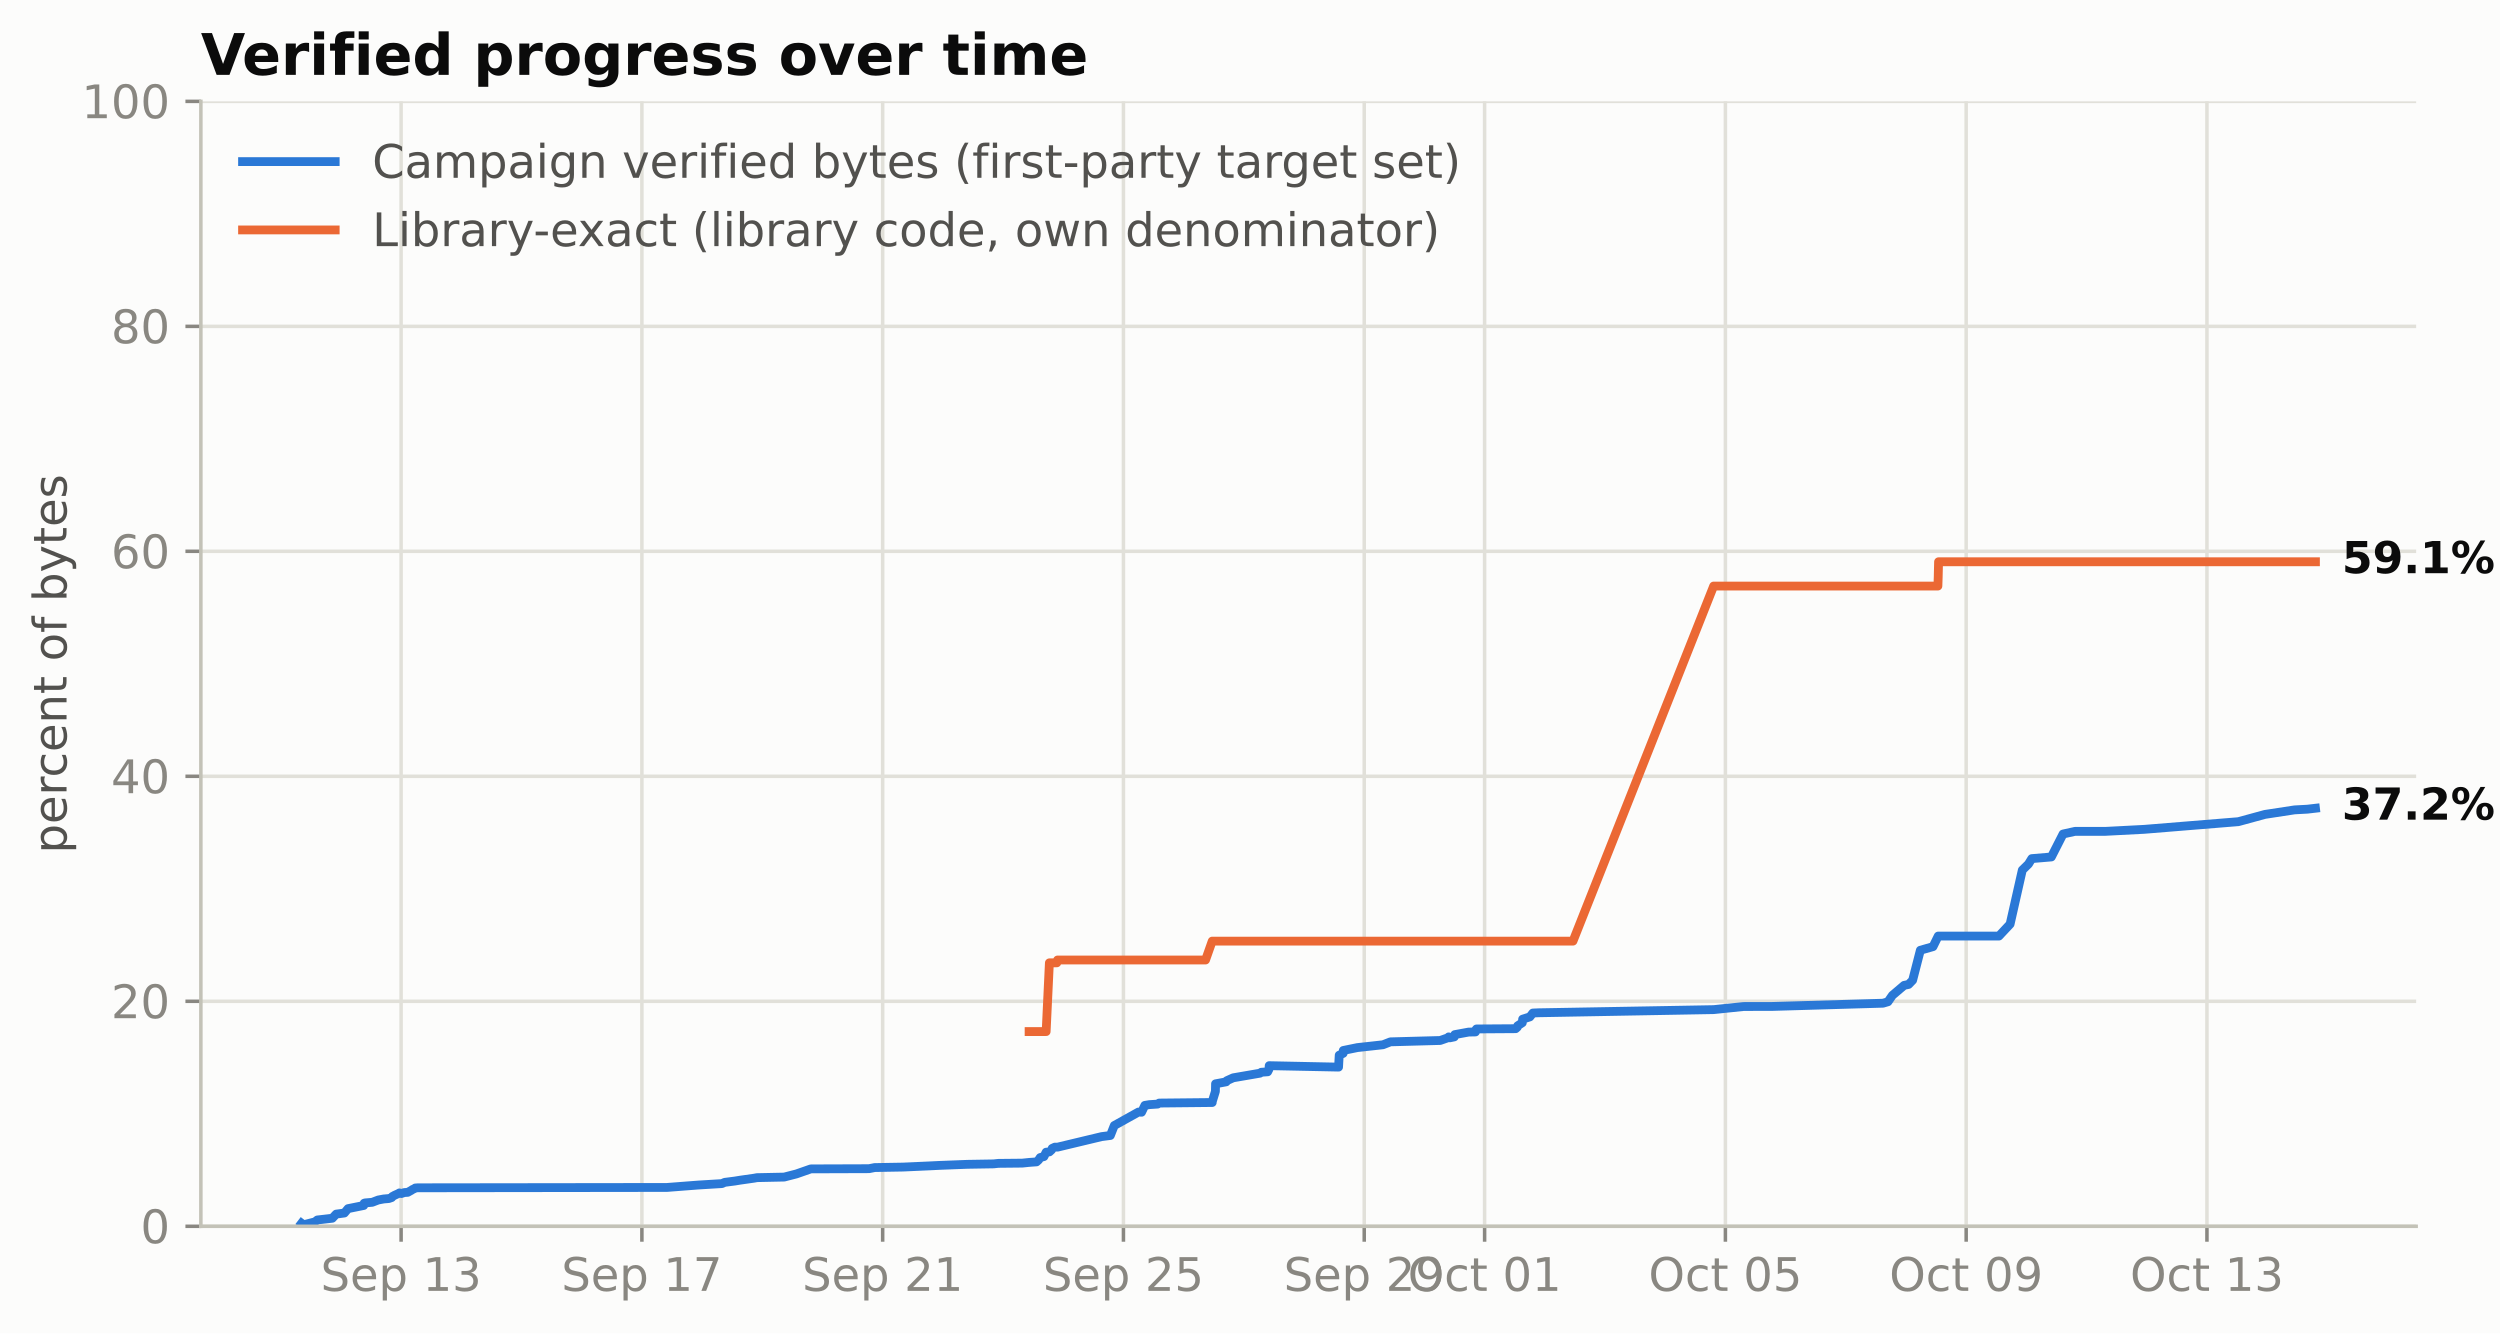
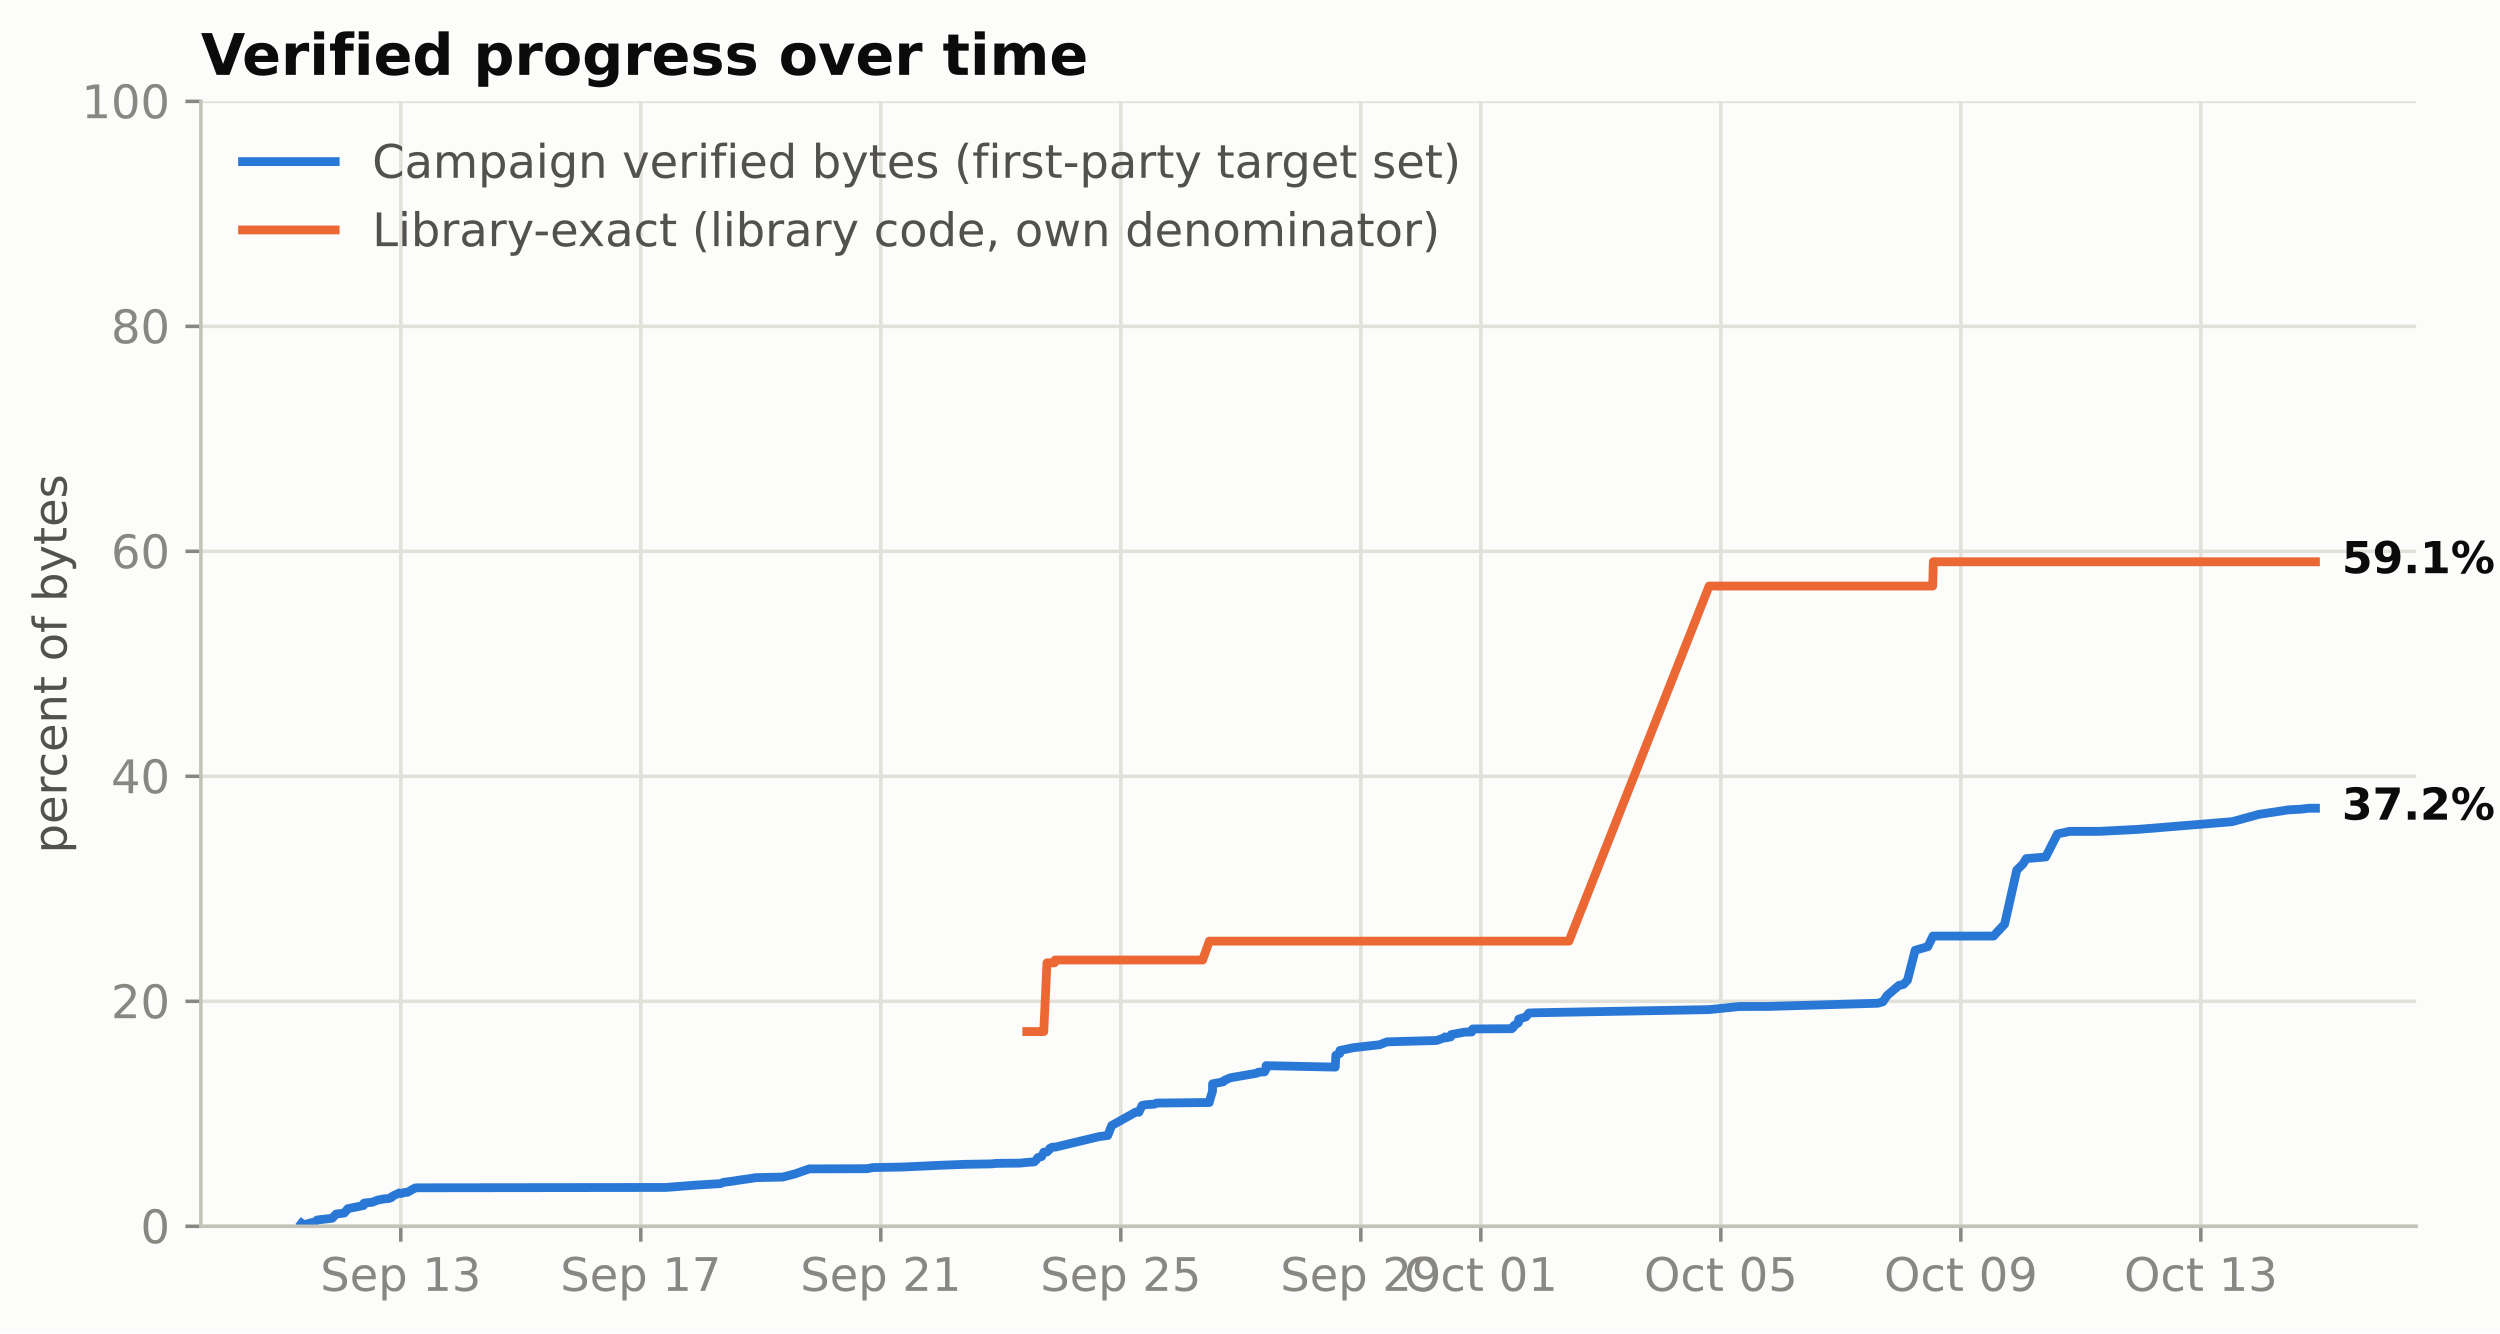
<svg xmlns="http://www.w3.org/2000/svg" xmlns:xlink="http://www.w3.org/1999/xlink" width="566.745pt" height="302.26pt" viewBox="0 0 566.745 302.26" version="1.1">
  <defs>
    <style type="text/css">*{stroke-linejoin: round; stroke-linecap: butt}</style>
  </defs>
  <g id="figure_1">
    <g id="patch_1">
      <path d="M 0 302.26  L 566.745 302.26  L 566.745 0  L 0 0  z " style="fill: #fcfcfb" />
    </g>
    <g id="axes_1">
      <g id="patch_2">
        <path d="M 45.536 278  L 547.736 278  L 547.736 22.976  L 45.536 22.976  z " style="fill: #fcfcfb" />
      </g>
      <g id="matplotlib.axis_1">
        <g id="xtick_1">
          <g id="line2d_1">
-             <path d="M 90.931 278  L 90.931 22.976  " clip-path="url(#pf7d3f120eb)" style="fill: none; stroke: #e1e0d9; stroke-width: 0.8; stroke-linecap: square" />
+             <path d="M 90.859 278  L 90.859 22.976  " clip-path="url(#pf7d3f120eb)" style="fill: none; stroke: #e1e0d9; stroke-width: 0.8; stroke-linecap: square" />
          </g>
          <g id="line2d_2">
            <defs>
              <path id="mc9588ca993" d="M 0 0  L 0 3.5  " style="stroke: #898781; stroke-width: 0.8" />
            </defs>
            <g>
-               <use xlink:href="#mc9588ca993" x="90.931" y="278" style="fill: #898781; stroke: #898781; stroke-width: 0.8" />
+               <use xlink:href="#mc9588ca993" x="90.859" y="278" style="fill: #898781; stroke: #898781; stroke-width: 0.8" />
            </g>
          </g>
          <g id="text_1">
-             <text style="font-size: 10.5px; font-family: 'Segoe UI', 'DejaVu Sans', 'Bitstream Vera Sans', 'Computer Modern Sans Serif', 'Lucida Grande', 'Verdana', 'Geneva', 'Lucid', 'Arial', 'Helvetica', 'Avant Garde', sans-serif; text-anchor: middle; fill: #898781" x="90.931" y="292.645" transform="rotate(-0 90.93089 292.6447)">Sep 13</text>
+             <text style="font-size: 10.5px; font-family: 'Segoe UI', 'DejaVu Sans', 'Bitstream Vera Sans', 'Computer Modern Sans Serif', 'Lucida Grande', 'Verdana', 'Geneva', 'Lucid', 'Arial', 'Helvetica', 'Avant Garde', sans-serif; text-anchor: middle; fill: #898781" x="90.859" y="292.645" transform="rotate(-0 90.85856 292.6447)">Sep 13</text>
          </g>
        </g>
        <g id="xtick_2">
          <g id="line2d_3">
-             <path d="M 145.515 278  L 145.515 22.976  " clip-path="url(#pf7d3f120eb)" style="fill: none; stroke: #e1e0d9; stroke-width: 0.8; stroke-linecap: square" />
+             <path d="M 145.268 278  L 145.268 22.976  " clip-path="url(#pf7d3f120eb)" style="fill: none; stroke: #e1e0d9; stroke-width: 0.8; stroke-linecap: square" />
          </g>
          <g id="line2d_4">
            <g>
-               <use xlink:href="#mc9588ca993" x="145.515" y="278" style="fill: #898781; stroke: #898781; stroke-width: 0.8" />
+               <use xlink:href="#mc9588ca993" x="145.268" y="278" style="fill: #898781; stroke: #898781; stroke-width: 0.8" />
            </g>
          </g>
          <g id="text_2">
-             <text style="font-size: 10.5px; font-family: 'Segoe UI', 'DejaVu Sans', 'Bitstream Vera Sans', 'Computer Modern Sans Serif', 'Lucida Grande', 'Verdana', 'Geneva', 'Lucid', 'Arial', 'Helvetica', 'Avant Garde', sans-serif; text-anchor: middle; fill: #898781" x="145.515" y="292.645" transform="rotate(-0 145.5148 292.6447)">Sep 17</text>
+             <text style="font-size: 10.5px; font-family: 'Segoe UI', 'DejaVu Sans', 'Bitstream Vera Sans', 'Computer Modern Sans Serif', 'Lucida Grande', 'Verdana', 'Geneva', 'Lucid', 'Arial', 'Helvetica', 'Avant Garde', sans-serif; text-anchor: middle; fill: #898781" x="145.268" y="292.645" transform="rotate(-0 145.2676 292.6447)">Sep 17</text>
          </g>
        </g>
        <g id="xtick_3">
          <g id="line2d_5">
-             <path d="M 200.099 278  L 200.099 22.976  " clip-path="url(#pf7d3f120eb)" style="fill: none; stroke: #e1e0d9; stroke-width: 0.8; stroke-linecap: square" />
+             <path d="M 199.677 278  L 199.677 22.976  " clip-path="url(#pf7d3f120eb)" style="fill: none; stroke: #e1e0d9; stroke-width: 0.8; stroke-linecap: square" />
          </g>
          <g id="line2d_6">
            <g>
-               <use xlink:href="#mc9588ca993" x="200.099" y="278" style="fill: #898781; stroke: #898781; stroke-width: 0.8" />
+               <use xlink:href="#mc9588ca993" x="199.677" y="278" style="fill: #898781; stroke: #898781; stroke-width: 0.8" />
            </g>
          </g>
          <g id="text_3">
-             <text style="font-size: 10.5px; font-family: 'Segoe UI', 'DejaVu Sans', 'Bitstream Vera Sans', 'Computer Modern Sans Serif', 'Lucida Grande', 'Verdana', 'Geneva', 'Lucid', 'Arial', 'Helvetica', 'Avant Garde', sans-serif; text-anchor: middle; fill: #898781" x="200.099" y="292.645" transform="rotate(-0 200.0988 292.6447)">Sep 21</text>
+             <text style="font-size: 10.5px; font-family: 'Segoe UI', 'DejaVu Sans', 'Bitstream Vera Sans', 'Computer Modern Sans Serif', 'Lucida Grande', 'Verdana', 'Geneva', 'Lucid', 'Arial', 'Helvetica', 'Avant Garde', sans-serif; text-anchor: middle; fill: #898781" x="199.677" y="292.645" transform="rotate(-0 199.6766 292.6447)">Sep 21</text>
          </g>
        </g>
        <g id="xtick_4">
          <g id="line2d_7">
-             <path d="M 254.683 278  L 254.683 22.976  " clip-path="url(#pf7d3f120eb)" style="fill: none; stroke: #e1e0d9; stroke-width: 0.8; stroke-linecap: square" />
+             <path d="M 254.086 278  L 254.086 22.976  " clip-path="url(#pf7d3f120eb)" style="fill: none; stroke: #e1e0d9; stroke-width: 0.8; stroke-linecap: square" />
          </g>
          <g id="line2d_8">
            <g>
-               <use xlink:href="#mc9588ca993" x="254.683" y="278" style="fill: #898781; stroke: #898781; stroke-width: 0.8" />
+               <use xlink:href="#mc9588ca993" x="254.086" y="278" style="fill: #898781; stroke: #898781; stroke-width: 0.8" />
            </g>
          </g>
          <g id="text_4">
-             <text style="font-size: 10.5px; font-family: 'Segoe UI', 'DejaVu Sans', 'Bitstream Vera Sans', 'Computer Modern Sans Serif', 'Lucida Grande', 'Verdana', 'Geneva', 'Lucid', 'Arial', 'Helvetica', 'Avant Garde', sans-serif; text-anchor: middle; fill: #898781" x="254.683" y="292.645" transform="rotate(-0 254.6827 292.6447)">Sep 25</text>
+             <text style="font-size: 10.5px; font-family: 'Segoe UI', 'DejaVu Sans', 'Bitstream Vera Sans', 'Computer Modern Sans Serif', 'Lucida Grande', 'Verdana', 'Geneva', 'Lucid', 'Arial', 'Helvetica', 'Avant Garde', sans-serif; text-anchor: middle; fill: #898781" x="254.086" y="292.645" transform="rotate(-0 254.0856 292.6447)">Sep 25</text>
          </g>
        </g>
        <g id="xtick_5">
          <g id="line2d_9">
-             <path d="M 309.267 278  L 309.267 22.976  " clip-path="url(#pf7d3f120eb)" style="fill: none; stroke: #e1e0d9; stroke-width: 0.8; stroke-linecap: square" />
+             <path d="M 308.495 278  L 308.495 22.976  " clip-path="url(#pf7d3f120eb)" style="fill: none; stroke: #e1e0d9; stroke-width: 0.8; stroke-linecap: square" />
          </g>
          <g id="line2d_10">
            <g>
-               <use xlink:href="#mc9588ca993" x="309.267" y="278" style="fill: #898781; stroke: #898781; stroke-width: 0.8" />
+               <use xlink:href="#mc9588ca993" x="308.495" y="278" style="fill: #898781; stroke: #898781; stroke-width: 0.8" />
            </g>
          </g>
          <g id="text_5">
-             <text style="font-size: 10.5px; font-family: 'Segoe UI', 'DejaVu Sans', 'Bitstream Vera Sans', 'Computer Modern Sans Serif', 'Lucida Grande', 'Verdana', 'Geneva', 'Lucid', 'Arial', 'Helvetica', 'Avant Garde', sans-serif; text-anchor: middle; fill: #898781" x="309.267" y="292.645" transform="rotate(-0 309.2667 292.6447)">Sep 29</text>
+             <text style="font-size: 10.5px; font-family: 'Segoe UI', 'DejaVu Sans', 'Bitstream Vera Sans', 'Computer Modern Sans Serif', 'Lucida Grande', 'Verdana', 'Geneva', 'Lucid', 'Arial', 'Helvetica', 'Avant Garde', sans-serif; text-anchor: middle; fill: #898781" x="308.495" y="292.645" transform="rotate(-0 308.4946 292.6447)">Sep 29</text>
          </g>
        </g>
        <g id="xtick_6">
          <g id="line2d_11">
-             <path d="M 336.559 278  L 336.559 22.976  " clip-path="url(#pf7d3f120eb)" style="fill: none; stroke: #e1e0d9; stroke-width: 0.8; stroke-linecap: square" />
+             <path d="M 335.699 278  L 335.699 22.976  " clip-path="url(#pf7d3f120eb)" style="fill: none; stroke: #e1e0d9; stroke-width: 0.8; stroke-linecap: square" />
          </g>
          <g id="line2d_12">
            <g>
-               <use xlink:href="#mc9588ca993" x="336.559" y="278" style="fill: #898781; stroke: #898781; stroke-width: 0.8" />
+               <use xlink:href="#mc9588ca993" x="335.699" y="278" style="fill: #898781; stroke: #898781; stroke-width: 0.8" />
            </g>
          </g>
          <g id="text_6">
-             <text style="font-size: 10.5px; font-family: 'Segoe UI', 'DejaVu Sans', 'Bitstream Vera Sans', 'Computer Modern Sans Serif', 'Lucida Grande', 'Verdana', 'Geneva', 'Lucid', 'Arial', 'Helvetica', 'Avant Garde', sans-serif; text-anchor: middle; fill: #898781" x="336.559" y="292.645" transform="rotate(-0 336.5587 292.6447)">Oct 01</text>
+             <text style="font-size: 10.5px; font-family: 'Segoe UI', 'DejaVu Sans', 'Bitstream Vera Sans', 'Computer Modern Sans Serif', 'Lucida Grande', 'Verdana', 'Geneva', 'Lucid', 'Arial', 'Helvetica', 'Avant Garde', sans-serif; text-anchor: middle; fill: #898781" x="335.699" y="292.645" transform="rotate(-0 335.6991 292.6447)">Oct 01</text>
          </g>
        </g>
        <g id="xtick_7">
          <g id="line2d_13">
-             <path d="M 391.143 278  L 391.143 22.976  " clip-path="url(#pf7d3f120eb)" style="fill: none; stroke: #e1e0d9; stroke-width: 0.8; stroke-linecap: square" />
+             <path d="M 390.108 278  L 390.108 22.976  " clip-path="url(#pf7d3f120eb)" style="fill: none; stroke: #e1e0d9; stroke-width: 0.8; stroke-linecap: square" />
          </g>
          <g id="line2d_14">
            <g>
-               <use xlink:href="#mc9588ca993" x="391.143" y="278" style="fill: #898781; stroke: #898781; stroke-width: 0.8" />
+               <use xlink:href="#mc9588ca993" x="390.108" y="278" style="fill: #898781; stroke: #898781; stroke-width: 0.8" />
            </g>
          </g>
          <g id="text_7">
-             <text style="font-size: 10.5px; font-family: 'Segoe UI', 'DejaVu Sans', 'Bitstream Vera Sans', 'Computer Modern Sans Serif', 'Lucida Grande', 'Verdana', 'Geneva', 'Lucid', 'Arial', 'Helvetica', 'Avant Garde', sans-serif; text-anchor: middle; fill: #898781" x="391.143" y="292.645" transform="rotate(-0 391.1426 292.6447)">Oct 05</text>
+             <text style="font-size: 10.5px; font-family: 'Segoe UI', 'DejaVu Sans', 'Bitstream Vera Sans', 'Computer Modern Sans Serif', 'Lucida Grande', 'Verdana', 'Geneva', 'Lucid', 'Arial', 'Helvetica', 'Avant Garde', sans-serif; text-anchor: middle; fill: #898781" x="390.108" y="292.645" transform="rotate(-0 390.1081 292.6447)">Oct 05</text>
          </g>
        </g>
        <g id="xtick_8">
          <g id="line2d_15">
-             <path d="M 445.727 278  L 445.727 22.976  " clip-path="url(#pf7d3f120eb)" style="fill: none; stroke: #e1e0d9; stroke-width: 0.8; stroke-linecap: square" />
+             <path d="M 444.517 278  L 444.517 22.976  " clip-path="url(#pf7d3f120eb)" style="fill: none; stroke: #e1e0d9; stroke-width: 0.8; stroke-linecap: square" />
          </g>
          <g id="line2d_16">
            <g>
-               <use xlink:href="#mc9588ca993" x="445.727" y="278" style="fill: #898781; stroke: #898781; stroke-width: 0.8" />
+               <use xlink:href="#mc9588ca993" x="444.517" y="278" style="fill: #898781; stroke: #898781; stroke-width: 0.8" />
            </g>
          </g>
          <g id="text_8">
-             <text style="font-size: 10.5px; font-family: 'Segoe UI', 'DejaVu Sans', 'Bitstream Vera Sans', 'Computer Modern Sans Serif', 'Lucida Grande', 'Verdana', 'Geneva', 'Lucid', 'Arial', 'Helvetica', 'Avant Garde', sans-serif; text-anchor: middle; fill: #898781" x="445.727" y="292.645" transform="rotate(-0 445.7266 292.6447)">Oct 09</text>
+             <text style="font-size: 10.5px; font-family: 'Segoe UI', 'DejaVu Sans', 'Bitstream Vera Sans', 'Computer Modern Sans Serif', 'Lucida Grande', 'Verdana', 'Geneva', 'Lucid', 'Arial', 'Helvetica', 'Avant Garde', sans-serif; text-anchor: middle; fill: #898781" x="444.517" y="292.645" transform="rotate(-0 444.5171 292.6447)">Oct 09</text>
          </g>
        </g>
        <g id="xtick_9">
          <g id="line2d_17">
-             <path d="M 500.311 278  L 500.311 22.976  " clip-path="url(#pf7d3f120eb)" style="fill: none; stroke: #e1e0d9; stroke-width: 0.8; stroke-linecap: square" />
+             <path d="M 498.926 278  L 498.926 22.976  " clip-path="url(#pf7d3f120eb)" style="fill: none; stroke: #e1e0d9; stroke-width: 0.8; stroke-linecap: square" />
          </g>
          <g id="line2d_18">
            <g>
-               <use xlink:href="#mc9588ca993" x="500.311" y="278" style="fill: #898781; stroke: #898781; stroke-width: 0.8" />
+               <use xlink:href="#mc9588ca993" x="498.926" y="278" style="fill: #898781; stroke: #898781; stroke-width: 0.8" />
            </g>
          </g>
          <g id="text_9">
-             <text style="font-size: 10.5px; font-family: 'Segoe UI', 'DejaVu Sans', 'Bitstream Vera Sans', 'Computer Modern Sans Serif', 'Lucida Grande', 'Verdana', 'Geneva', 'Lucid', 'Arial', 'Helvetica', 'Avant Garde', sans-serif; text-anchor: middle; fill: #898781" x="500.311" y="292.645" transform="rotate(-0 500.3105 292.6447)">Oct 13</text>
+             <text style="font-size: 10.5px; font-family: 'Segoe UI', 'DejaVu Sans', 'Bitstream Vera Sans', 'Computer Modern Sans Serif', 'Lucida Grande', 'Verdana', 'Geneva', 'Lucid', 'Arial', 'Helvetica', 'Avant Garde', sans-serif; text-anchor: middle; fill: #898781" x="498.926" y="292.645" transform="rotate(-0 498.9262 292.6447)">Oct 13</text>
          </g>
        </g>
      </g>
      <g id="matplotlib.axis_2">
        <g id="ytick_1">
          <g id="line2d_19">
            <path d="M 45.536 278  L 547.736 278  " clip-path="url(#pf7d3f120eb)" style="fill: none; stroke: #e1e0d9; stroke-width: 0.8; stroke-linecap: square" />
          </g>
          <g id="line2d_20">
            <defs>
              <path id="mee49852863" d="M 0 0  L -3.5 0  " style="stroke: #898781; stroke-width: 0.8" />
            </defs>
            <g>
              <use xlink:href="#mee49852863" x="45.536" y="278" style="fill: #898781; stroke: #898781; stroke-width: 0.8" />
            </g>
          </g>
          <g id="text_10">
            <text style="font-size: 10.5px; font-family: 'Segoe UI', 'DejaVu Sans', 'Bitstream Vera Sans', 'Computer Modern Sans Serif', 'Lucida Grande', 'Verdana', 'Geneva', 'Lucid', 'Arial', 'Helvetica', 'Avant Garde', sans-serif; text-anchor: end; fill: #898781" x="38.536" y="281.823" transform="rotate(-0 38.53609 281.8225)">0</text>
          </g>
        </g>
        <g id="ytick_2">
          <g id="line2d_21">
            <path d="M 45.536 226.996  L 547.736 226.996  " clip-path="url(#pf7d3f120eb)" style="fill: none; stroke: #e1e0d9; stroke-width: 0.8; stroke-linecap: square" />
          </g>
          <g id="line2d_22">
            <g>
              <use xlink:href="#mee49852863" x="45.536" y="226.996" style="fill: #898781; stroke: #898781; stroke-width: 0.8" />
            </g>
          </g>
          <g id="text_11">
            <text style="font-size: 10.5px; font-family: 'Segoe UI', 'DejaVu Sans', 'Bitstream Vera Sans', 'Computer Modern Sans Serif', 'Lucida Grande', 'Verdana', 'Geneva', 'Lucid', 'Arial', 'Helvetica', 'Avant Garde', sans-serif; text-anchor: end; fill: #898781" x="38.536" y="230.818" transform="rotate(-0 38.53609 230.8177)">20</text>
          </g>
        </g>
        <g id="ytick_3">
          <g id="line2d_23">
            <path d="M 45.536 175.991  L 547.736 175.991  " clip-path="url(#pf7d3f120eb)" style="fill: none; stroke: #e1e0d9; stroke-width: 0.8; stroke-linecap: square" />
          </g>
          <g id="line2d_24">
            <g>
              <use xlink:href="#mee49852863" x="45.536" y="175.991" style="fill: #898781; stroke: #898781; stroke-width: 0.8" />
            </g>
          </g>
          <g id="text_12">
            <text style="font-size: 10.5px; font-family: 'Segoe UI', 'DejaVu Sans', 'Bitstream Vera Sans', 'Computer Modern Sans Serif', 'Lucida Grande', 'Verdana', 'Geneva', 'Lucid', 'Arial', 'Helvetica', 'Avant Garde', sans-serif; text-anchor: end; fill: #898781" x="38.536" y="179.813" transform="rotate(-0 38.53609 179.813)">40</text>
          </g>
        </g>
        <g id="ytick_4">
          <g id="line2d_25">
            <path d="M 45.536 124.986  L 547.736 124.986  " clip-path="url(#pf7d3f120eb)" style="fill: none; stroke: #e1e0d9; stroke-width: 0.8; stroke-linecap: square" />
          </g>
          <g id="line2d_26">
            <g>
              <use xlink:href="#mee49852863" x="45.536" y="124.986" style="fill: #898781; stroke: #898781; stroke-width: 0.8" />
            </g>
          </g>
          <g id="text_13">
            <text style="font-size: 10.5px; font-family: 'Segoe UI', 'DejaVu Sans', 'Bitstream Vera Sans', 'Computer Modern Sans Serif', 'Lucida Grande', 'Verdana', 'Geneva', 'Lucid', 'Arial', 'Helvetica', 'Avant Garde', sans-serif; text-anchor: end; fill: #898781" x="38.536" y="128.808" transform="rotate(-0 38.53609 128.8082)">60</text>
          </g>
        </g>
        <g id="ytick_5">
          <g id="line2d_27">
            <path d="M 45.536 73.981  L 547.736 73.981  " clip-path="url(#pf7d3f120eb)" style="fill: none; stroke: #e1e0d9; stroke-width: 0.8; stroke-linecap: square" />
          </g>
          <g id="line2d_28">
            <g>
              <use xlink:href="#mee49852863" x="45.536" y="73.981" style="fill: #898781; stroke: #898781; stroke-width: 0.8" />
            </g>
          </g>
          <g id="text_14">
            <text style="font-size: 10.5px; font-family: 'Segoe UI', 'DejaVu Sans', 'Bitstream Vera Sans', 'Computer Modern Sans Serif', 'Lucida Grande', 'Verdana', 'Geneva', 'Lucid', 'Arial', 'Helvetica', 'Avant Garde', sans-serif; text-anchor: end; fill: #898781" x="38.536" y="77.803" transform="rotate(-0 38.53609 77.80335)">80</text>
          </g>
        </g>
        <g id="ytick_6">
          <g id="line2d_29">
            <path d="M 45.536 22.976  L 547.736 22.976  " clip-path="url(#pf7d3f120eb)" style="fill: none; stroke: #e1e0d9; stroke-width: 0.8; stroke-linecap: square" />
          </g>
          <g id="line2d_30">
            <g>
              <use xlink:href="#mee49852863" x="45.536" y="22.976" style="fill: #898781; stroke: #898781; stroke-width: 0.8" />
            </g>
          </g>
          <g id="text_15">
            <text style="font-size: 10.5px; font-family: 'Segoe UI', 'DejaVu Sans', 'Bitstream Vera Sans', 'Computer Modern Sans Serif', 'Lucida Grande', 'Verdana', 'Geneva', 'Lucid', 'Arial', 'Helvetica', 'Avant Garde', sans-serif; text-anchor: end; fill: #898781" x="38.536" y="26.799" transform="rotate(-0 38.53609 26.79855)">100</text>
          </g>
        </g>
        <g id="text_16">
          <text style="font-size: 10.5px; font-family: 'Segoe UI', 'DejaVu Sans', 'Bitstream Vera Sans', 'Computer Modern Sans Serif', 'Lucida Grande', 'Verdana', 'Geneva', 'Lucid', 'Arial', 'Helvetica', 'Avant Garde', sans-serif; text-anchor: middle; fill: #52514e" x="15.085" y="150.488" transform="rotate(-90 15.08484 150.4884)">percent of bytes</text>
        </g>
      </g>
      <g id="line2d_31">
-         <path d="M 68.363 277.312  L 68.848 277.682  L 68.972 277.615  L 71.405 276.993  L 71.938 276.565  L 75.338 276.172  L 76.213 275.236  L 78.072 274.989  L 78.899 273.997  L 82.457 273.28  L 82.546 272.775  L 82.744 272.701  L 84.378 272.561  L 85.75 272.038  L 86.985 271.806  L 88.154 271.706  L 88.791 271.487  L 88.949 271.237  L 89.23 271.107  L 89.404 270.992  L 90.35 270.564  L 90.534 270.436  L 90.992 270.574  L 91.664 270.35  L 92.431 270.299  L 93.325 269.799  L 93.419 269.704  L 94.023 269.429  L 94.129 269.319  L 94.721 269.271  L 151.214 269.192  L 158.246 268.649  L 163.675 268.317  L 164.29 268.037  L 166.584 267.741  L 167.766 267.547  L 170.969 267.09  L 171.603 266.971  L 177.768 266.841  L 180.552 266.126  L 183.742 265.009  L 183.942 264.984  L 197.006 264.938  L 198.275 264.686  L 204.711 264.573  L 210.683 264.306  L 212.987 264.193  L 219.282 263.951  L 225.24 263.849  L 226.321 263.734  L 231.748 263.678  L 233.295 263.518  L 234.975 263.395  L 235.445 262.967  L 235.81 262.416  L 236.656 262.197  L 237.159 261.199  L 237.894 261.133  L 238.386 260.682  L 238.521 260.337  L 239.132 260.057  L 239.745 260.057  L 249.732 257.667  L 251.716 257.412  L 252.606 255.153  L 258.091 252.098  L 258.786 252.144  L 259.53 250.59  L 260.544 250.422  L 262.431 250.295  L 262.771 250.063  L 274.807 249.935  L 274.826 249.693  L 275.528 247.418  L 275.564 245.699  L 277.976 245.25  L 278.097 245  L 279.559 244.337  L 285.65 243.287  L 285.929 243.077  L 287.381 242.973  L 287.684 242.371  L 287.726 241.586  L 303.448 241.912  L 303.596 239.206  L 304.488 238.796  L 304.522 238.14  L 307.711 237.487  L 313.52 236.845  L 315.211 236.184  L 326.488 235.876  L 328.373 235.218  L 328.412 235.062  L 328.673 235.274  L 329.681 235.062  L 329.795 234.547  L 332.931 233.971  L 334.483 233.94  L 334.498 233.537  L 334.719 233.262  L 343.599 233.2  L 343.967 232.869  L 344.046 232.55  L 345.103 231.854  L 345.181 231.043  L 346.81 230.528  L 347.504 229.65  L 348.838 229.594  L 388.481 228.878  L 395.28 228.174  L 401.799 228.159  L 426.87 227.427  L 427.995 227.098  L 429.003 225.641  L 431.664 223.379  L 432.665 223.173  L 433.588 222.224  L 435.341 215.42  L 438.21 214.601  L 439.388 212.204  L 453.148 212.204  L 455.685 209.498  L 458.453 197.245  L 459.845 195.88  L 460.604 194.646  L 465.036 194.271  L 467.689 189.071  L 470.41 188.469  L 477.263 188.469  L 486.123 188.008  L 507.426 186.273  L 513.467 184.623  L 520.171 183.598  L 523.077 183.44  L 524.909 183.226  L 524.909 183.226  " clip-path="url(#pf7d3f120eb)" style="fill: none; stroke: #2a78d6; stroke-width: 2; stroke-linecap: square" />
+         <path d="M 68.363 277.312  L 68.846 277.682  L 68.97 277.615  L 71.395 276.993  L 71.927 276.565  L 75.316 276.172  L 76.188 275.236  L 78.041 274.989  L 78.865 273.997  L 82.412 273.28  L 82.501 272.775  L 82.698 272.701  L 84.327 272.561  L 85.694 272.038  L 86.925 271.806  L 88.09 271.706  L 88.725 271.487  L 88.883 271.237  L 89.163 271.107  L 89.337 270.992  L 90.279 270.564  L 90.463 270.436  L 90.92 270.574  L 91.589 270.35  L 92.354 270.299  L 93.245 269.799  L 93.339 269.704  L 93.941 269.429  L 94.047 269.319  L 94.637 269.271  L 150.949 269.192  L 157.958 268.649  L 163.37 268.317  L 163.982 268.037  L 166.27 267.741  L 167.448 267.547  L 170.64 267.09  L 171.272 266.971  L 177.417 266.841  L 180.193 266.126  L 183.372 265.009  L 183.572 264.984  L 196.593 264.938  L 197.859 264.686  L 204.274 264.573  L 210.227 264.306  L 212.523 264.193  L 218.798 263.951  L 224.737 263.849  L 225.814 263.734  L 231.224 263.678  L 232.766 263.518  L 234.441 263.395  L 234.91 262.967  L 235.274 262.416  L 236.117 262.197  L 236.619 261.199  L 237.351 261.133  L 237.841 260.682  L 237.976 260.337  L 238.584 260.057  L 239.195 260.057  L 249.151 257.667  L 251.129 257.412  L 252.016 255.153  L 257.483 252.098  L 258.176 252.144  L 258.917 250.59  L 259.928 250.422  L 261.809 250.295  L 262.148 250.063  L 274.145 249.935  L 274.165 249.693  L 274.864 247.418  L 274.9 245.699  L 277.304 245.25  L 277.425 245  L 278.883 244.337  L 284.953 243.287  L 285.232 243.077  L 286.679 242.973  L 286.981 242.371  L 287.023 241.586  L 302.695 241.912  L 302.842 239.206  L 303.731 238.796  L 303.765 238.14  L 306.943 237.487  L 312.734 236.845  L 314.42 236.184  L 325.661 235.876  L 327.539 235.218  L 327.578 235.062  L 327.839 235.274  L 328.844 235.062  L 328.958 234.547  L 332.083 233.971  L 333.63 233.94  L 333.645 233.537  L 333.865 233.262  L 342.716 233.2  L 343.083 232.869  L 343.162 232.55  L 344.216 231.854  L 344.294 231.043  L 345.917 230.528  L 346.61 229.65  L 347.939 229.594  L 387.455 228.878  L 394.232 228.174  L 400.731 228.159  L 425.721 227.427  L 426.843 227.098  L 427.847 225.641  L 430.5 223.379  L 431.498 223.173  L 432.418 222.224  L 434.165 215.42  L 437.025 214.601  L 438.199 212.204  L 451.914 212.204  L 454.444 209.498  L 457.203 197.245  L 458.59 195.88  L 459.347 194.646  L 463.764 194.271  L 466.409 189.071  L 469.121 188.469  L 475.952 188.469  L 484.784 188.008  L 506.019 186.273  L 512.041 184.623  L 518.723 183.598  L 521.62 183.44  L 523.446 183.226  L 524.909 183.226  L 524.909 183.226  " clip-path="url(#pf7d3f120eb)" style="fill: none; stroke: #2a78d6; stroke-width: 2; stroke-linecap: square" />
      </g>
      <g id="line2d_32">
-         <path d="M 233.295 233.856  L 234.975 233.856  L 235.445 233.856  L 235.81 233.856  L 236.656 233.856  L 237.159 233.856  L 237.894 218.271  L 238.386 218.271  L 238.521 218.271  L 239.132 218.271  L 239.581 218.271  L 239.745 217.629  L 248.849 217.629  L 249.234 217.629  L 249.732 217.629  L 251.716 217.629  L 252.606 217.629  L 258.091 217.629  L 258.786 217.629  L 259.53 217.629  L 260.544 217.629  L 262.431 217.629  L 262.771 217.629  L 273.293 217.629  L 274.807 213.349  L 274.826 213.349  L 275.528 213.349  L 275.564 213.349  L 277.976 213.349  L 278.097 213.349  L 278.637 213.349  L 279.559 213.349  L 285.65 213.349  L 285.929 213.349  L 287.381 213.349  L 287.684 213.349  L 287.726 213.349  L 303.448 213.349  L 303.522 213.349  L 303.536 213.349  L 303.596 213.349  L 304.488 213.349  L 304.506 213.349  L 304.522 213.349  L 307.711 213.349  L 313.506 213.349  L 313.52 213.349  L 314.893 213.349  L 315.211 213.349  L 326.488 213.349  L 328.373 213.349  L 328.412 213.349  L 328.673 213.349  L 329.681 213.349  L 329.795 213.349  L 331.391 213.349  L 332.157 213.349  L 332.822 213.349  L 332.931 213.349  L 334.456 213.349  L 334.483 213.349  L 334.498 213.349  L 334.667 213.349  L 334.719 213.349  L 343.599 213.349  L 343.967 213.349  L 343.982 213.349  L 344.046 213.349  L 345.103 213.349  L 345.154 213.349  L 345.181 213.349  L 346.81 213.349  L 347.504 213.349  L 348.838 213.349  L 356.595 213.349  L 388.481 132.856  L 395.28 132.856  L 401.799 132.856  L 426.87 132.856  L 427.995 132.856  L 429.003 132.856  L 431.664 132.856  L 432.665 132.856  L 433.588 132.856  L 434.473 132.856  L 435.341 132.856  L 438.125 132.856  L 438.153 132.856  L 438.174 132.856  L 438.21 132.856  L 439.317 132.856  L 439.388 130.79  L 439.469 127.35  L 453.148 127.35  L 455.685 127.35  L 458.453 127.35  L 459.845 127.35  L 460.604 127.35  L 465.036 127.35  L 467.689 127.35  L 470.41 127.35  L 477.263 127.35  L 486.123 127.35  L 507.426 127.35  L 513.467 127.35  L 520.171 127.35  L 523.077 127.35  L 524.909 127.35  " clip-path="url(#pf7d3f120eb)" style="fill: none; stroke: #eb6834; stroke-width: 2; stroke-linecap: square" />
+         <path d="M 232.766 233.856  L 234.441 233.856  L 234.91 233.856  L 235.274 233.856  L 236.117 233.856  L 236.619 233.856  L 237.351 218.271  L 237.841 218.271  L 237.976 218.271  L 238.584 218.271  L 239.032 218.271  L 239.195 217.629  L 248.27 217.629  L 248.654 217.629  L 249.151 217.629  L 251.129 217.629  L 252.016 217.629  L 257.483 217.629  L 258.176 217.629  L 258.917 217.629  L 259.928 217.629  L 261.809 217.629  L 262.148 217.629  L 272.636 217.629  L 274.145 213.349  L 274.165 213.349  L 274.864 213.349  L 274.9 213.349  L 277.304 213.349  L 277.425 213.349  L 277.963 213.349  L 278.883 213.349  L 284.953 213.349  L 285.232 213.349  L 286.679 213.349  L 286.981 213.349  L 287.023 213.349  L 302.695 213.349  L 302.769 213.349  L 302.782 213.349  L 302.842 213.349  L 303.731 213.349  L 303.749 213.349  L 303.765 213.349  L 306.943 213.349  L 312.72 213.349  L 312.734 213.349  L 314.103 213.349  L 314.42 213.349  L 325.661 213.349  L 327.539 213.349  L 327.578 213.349  L 327.839 213.349  L 328.844 213.349  L 328.958 213.349  L 330.548 213.349  L 331.312 213.349  L 331.974 213.349  L 332.083 213.349  L 333.604 213.349  L 333.63 213.349  L 333.645 213.349  L 333.814 213.349  L 333.865 213.349  L 342.716 213.349  L 343.083 213.349  L 343.099 213.349  L 343.162 213.349  L 344.216 213.349  L 344.267 213.349  L 344.294 213.349  L 345.917 213.349  L 346.61 213.349  L 347.939 213.349  L 355.671 213.349  L 387.455 132.856  L 394.232 132.856  L 400.731 132.856  L 425.721 132.856  L 426.843 132.856  L 427.847 132.856  L 430.5 132.856  L 431.498 132.856  L 432.418 132.856  L 433.3 132.856  L 434.165 132.856  L 436.94 132.856  L 436.968 132.856  L 436.989 132.856  L 437.025 132.856  L 438.128 132.856  L 438.199 130.79  L 438.28 127.35  L 451.914 127.35  L 454.444 127.35  L 457.203 127.35  L 458.59 127.35  L 459.347 127.35  L 463.764 127.35  L 466.409 127.35  L 469.121 127.35  L 475.952 127.35  L 484.784 127.35  L 506.019 127.35  L 512.041 127.35  L 518.723 127.35  L 521.62 127.35  L 523.446 127.35  L 524.909 127.35  " clip-path="url(#pf7d3f120eb)" style="fill: none; stroke: #eb6834; stroke-width: 2; stroke-linecap: square" />
      </g>
      <g id="patch_3">
        <path d="M 45.536 278  L 45.536 22.976  " style="fill: none; stroke: #c3c2b7; stroke-width: 0.8; stroke-linejoin: miter; stroke-linecap: square" />
      </g>
      <g id="patch_4">
        <path d="M 45.536 278  L 547.736 278  " style="fill: none; stroke: #c3c2b7; stroke-width: 0.8; stroke-linejoin: miter; stroke-linecap: square" />
      </g>
      <g id="text_17">
        <text style="font-weight: 700; font-size: 10px; font-family: 'Segoe UI', 'DejaVu Sans', 'Bitstream Vera Sans', 'Computer Modern Sans Serif', 'Lucida Grande', 'Verdana', 'Geneva', 'Lucid', 'Arial', 'Helvetica', 'Avant Garde', sans-serif; text-anchor: start; fill: #0b0b0b" x="530.909" y="185.814" transform="rotate(-0 530.9088 185.8137)">37.2%</text>
      </g>
      <g id="text_18">
        <text style="font-weight: 700; font-size: 10px; font-family: 'Segoe UI', 'DejaVu Sans', 'Bitstream Vera Sans', 'Computer Modern Sans Serif', 'Lucida Grande', 'Verdana', 'Geneva', 'Lucid', 'Arial', 'Helvetica', 'Avant Garde', sans-serif; text-anchor: start; fill: #0b0b0b" x="530.909" y="129.938" transform="rotate(-0 530.9088 129.938)">59.1%</text>
      </g>
      <g id="text_19">
        <text style="font-weight: 700; font-size: 13px; font-family: 'Segoe UI', 'DejaVu Sans', 'Bitstream Vera Sans', 'Computer Modern Sans Serif', 'Lucida Grande', 'Verdana', 'Geneva', 'Lucid', 'Arial', 'Helvetica', 'Avant Garde', sans-serif; text-anchor: start; fill: #0b0b0b" x="45.536" y="16.976" transform="rotate(-0 45.53609 16.97641)">Verified progress over time</text>
      </g>
      <g id="legend_1">
        <g id="line2d_33">
          <path d="M 54.986 36.636  L 65.486 36.636  L 75.986 36.636  " style="fill: none; stroke: #2a78d6; stroke-width: 2; stroke-linecap: square" />
        </g>
        <g id="text_20">
          <text style="font-size: 10.5px; font-family: 'Segoe UI', 'DejaVu Sans', 'Bitstream Vera Sans', 'Computer Modern Sans Serif', 'Lucida Grande', 'Verdana', 'Geneva', 'Lucid', 'Arial', 'Helvetica', 'Avant Garde', sans-serif; text-anchor: start; fill: #52514e" x="84.386" y="40.311" transform="rotate(-0 84.38609 40.31125)">Campaign verified bytes (first-party target set)</text>
        </g>
        <g id="line2d_34">
          <path d="M 54.986 52.13  L 65.486 52.13  L 75.986 52.13  " style="fill: none; stroke: #eb6834; stroke-width: 2; stroke-linecap: square" />
        </g>
        <g id="text_21">
          <text style="font-size: 10.5px; font-family: 'Segoe UI', 'DejaVu Sans', 'Bitstream Vera Sans', 'Computer Modern Sans Serif', 'Lucida Grande', 'Verdana', 'Geneva', 'Lucid', 'Arial', 'Helvetica', 'Avant Garde', sans-serif; text-anchor: start; fill: #52514e" x="84.386" y="55.805" transform="rotate(-0 84.38609 55.80531)">Library-exact (library code, own denominator)</text>
        </g>
      </g>
    </g>
  </g>
  <defs>
    <clipPath id="pf7d3f120eb">
      <rect x="45.536" y="22.976" width="502.2" height="255.024" />
    </clipPath>
  </defs>
</svg>
